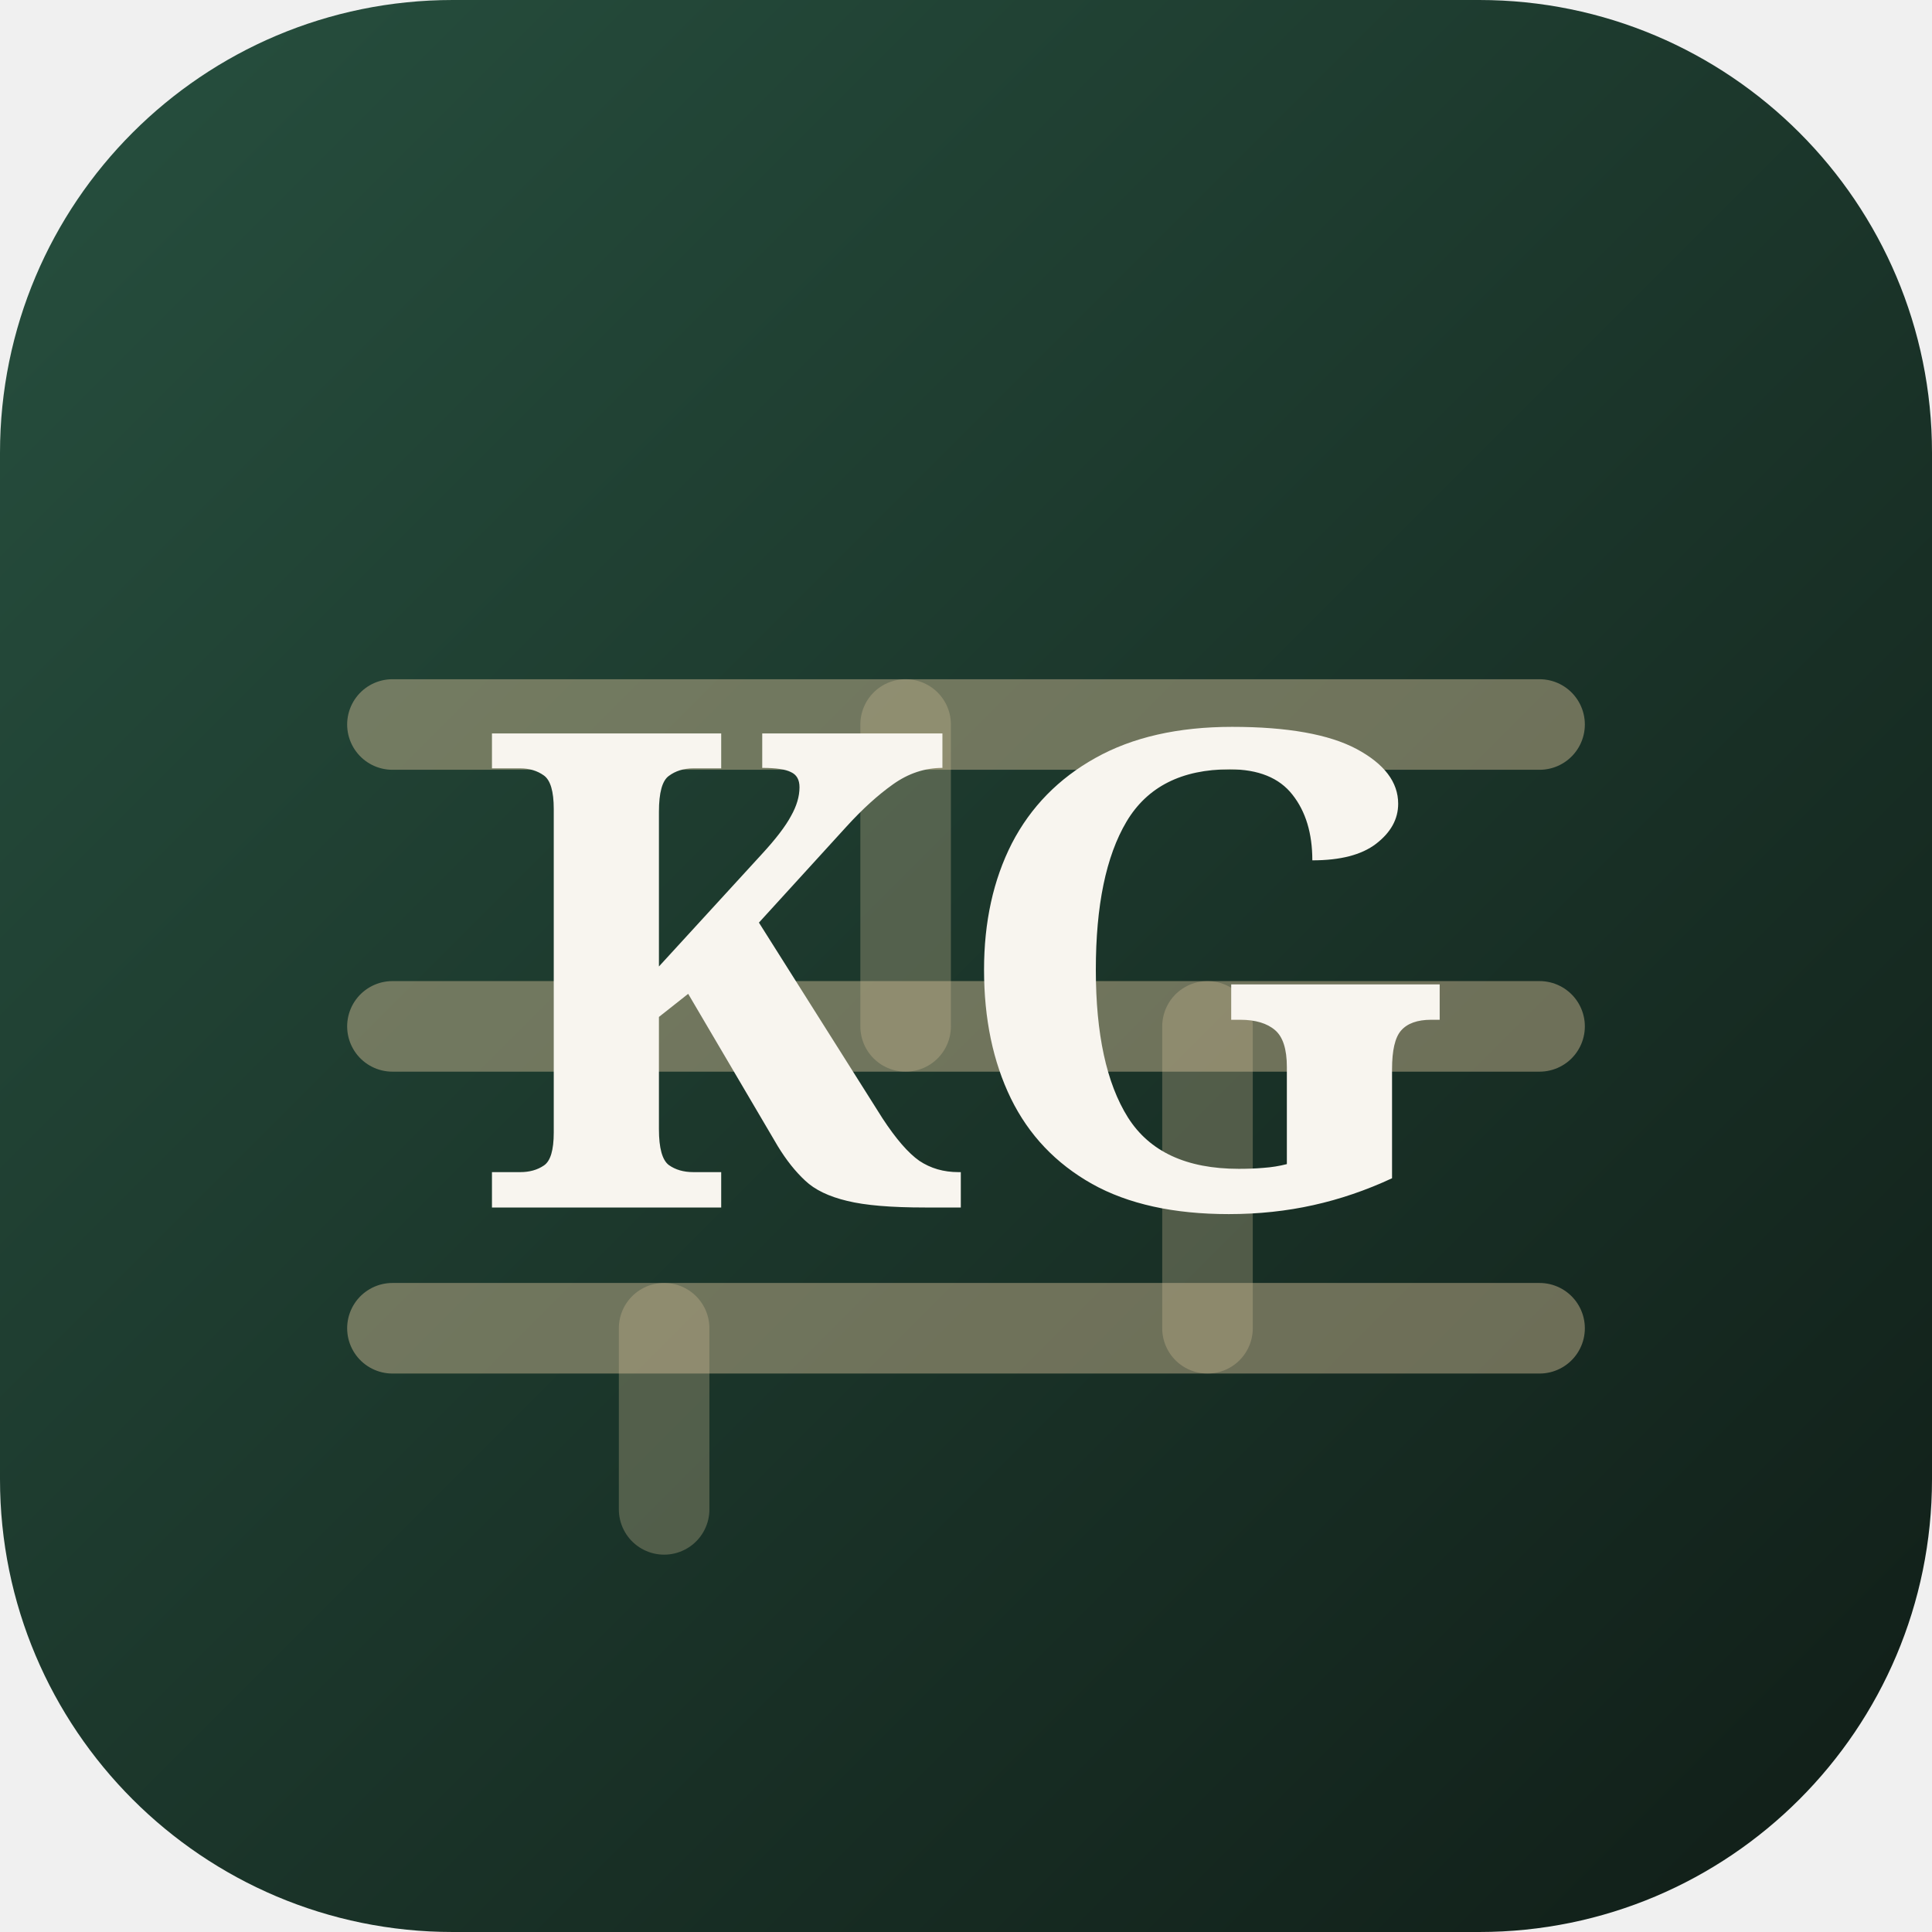
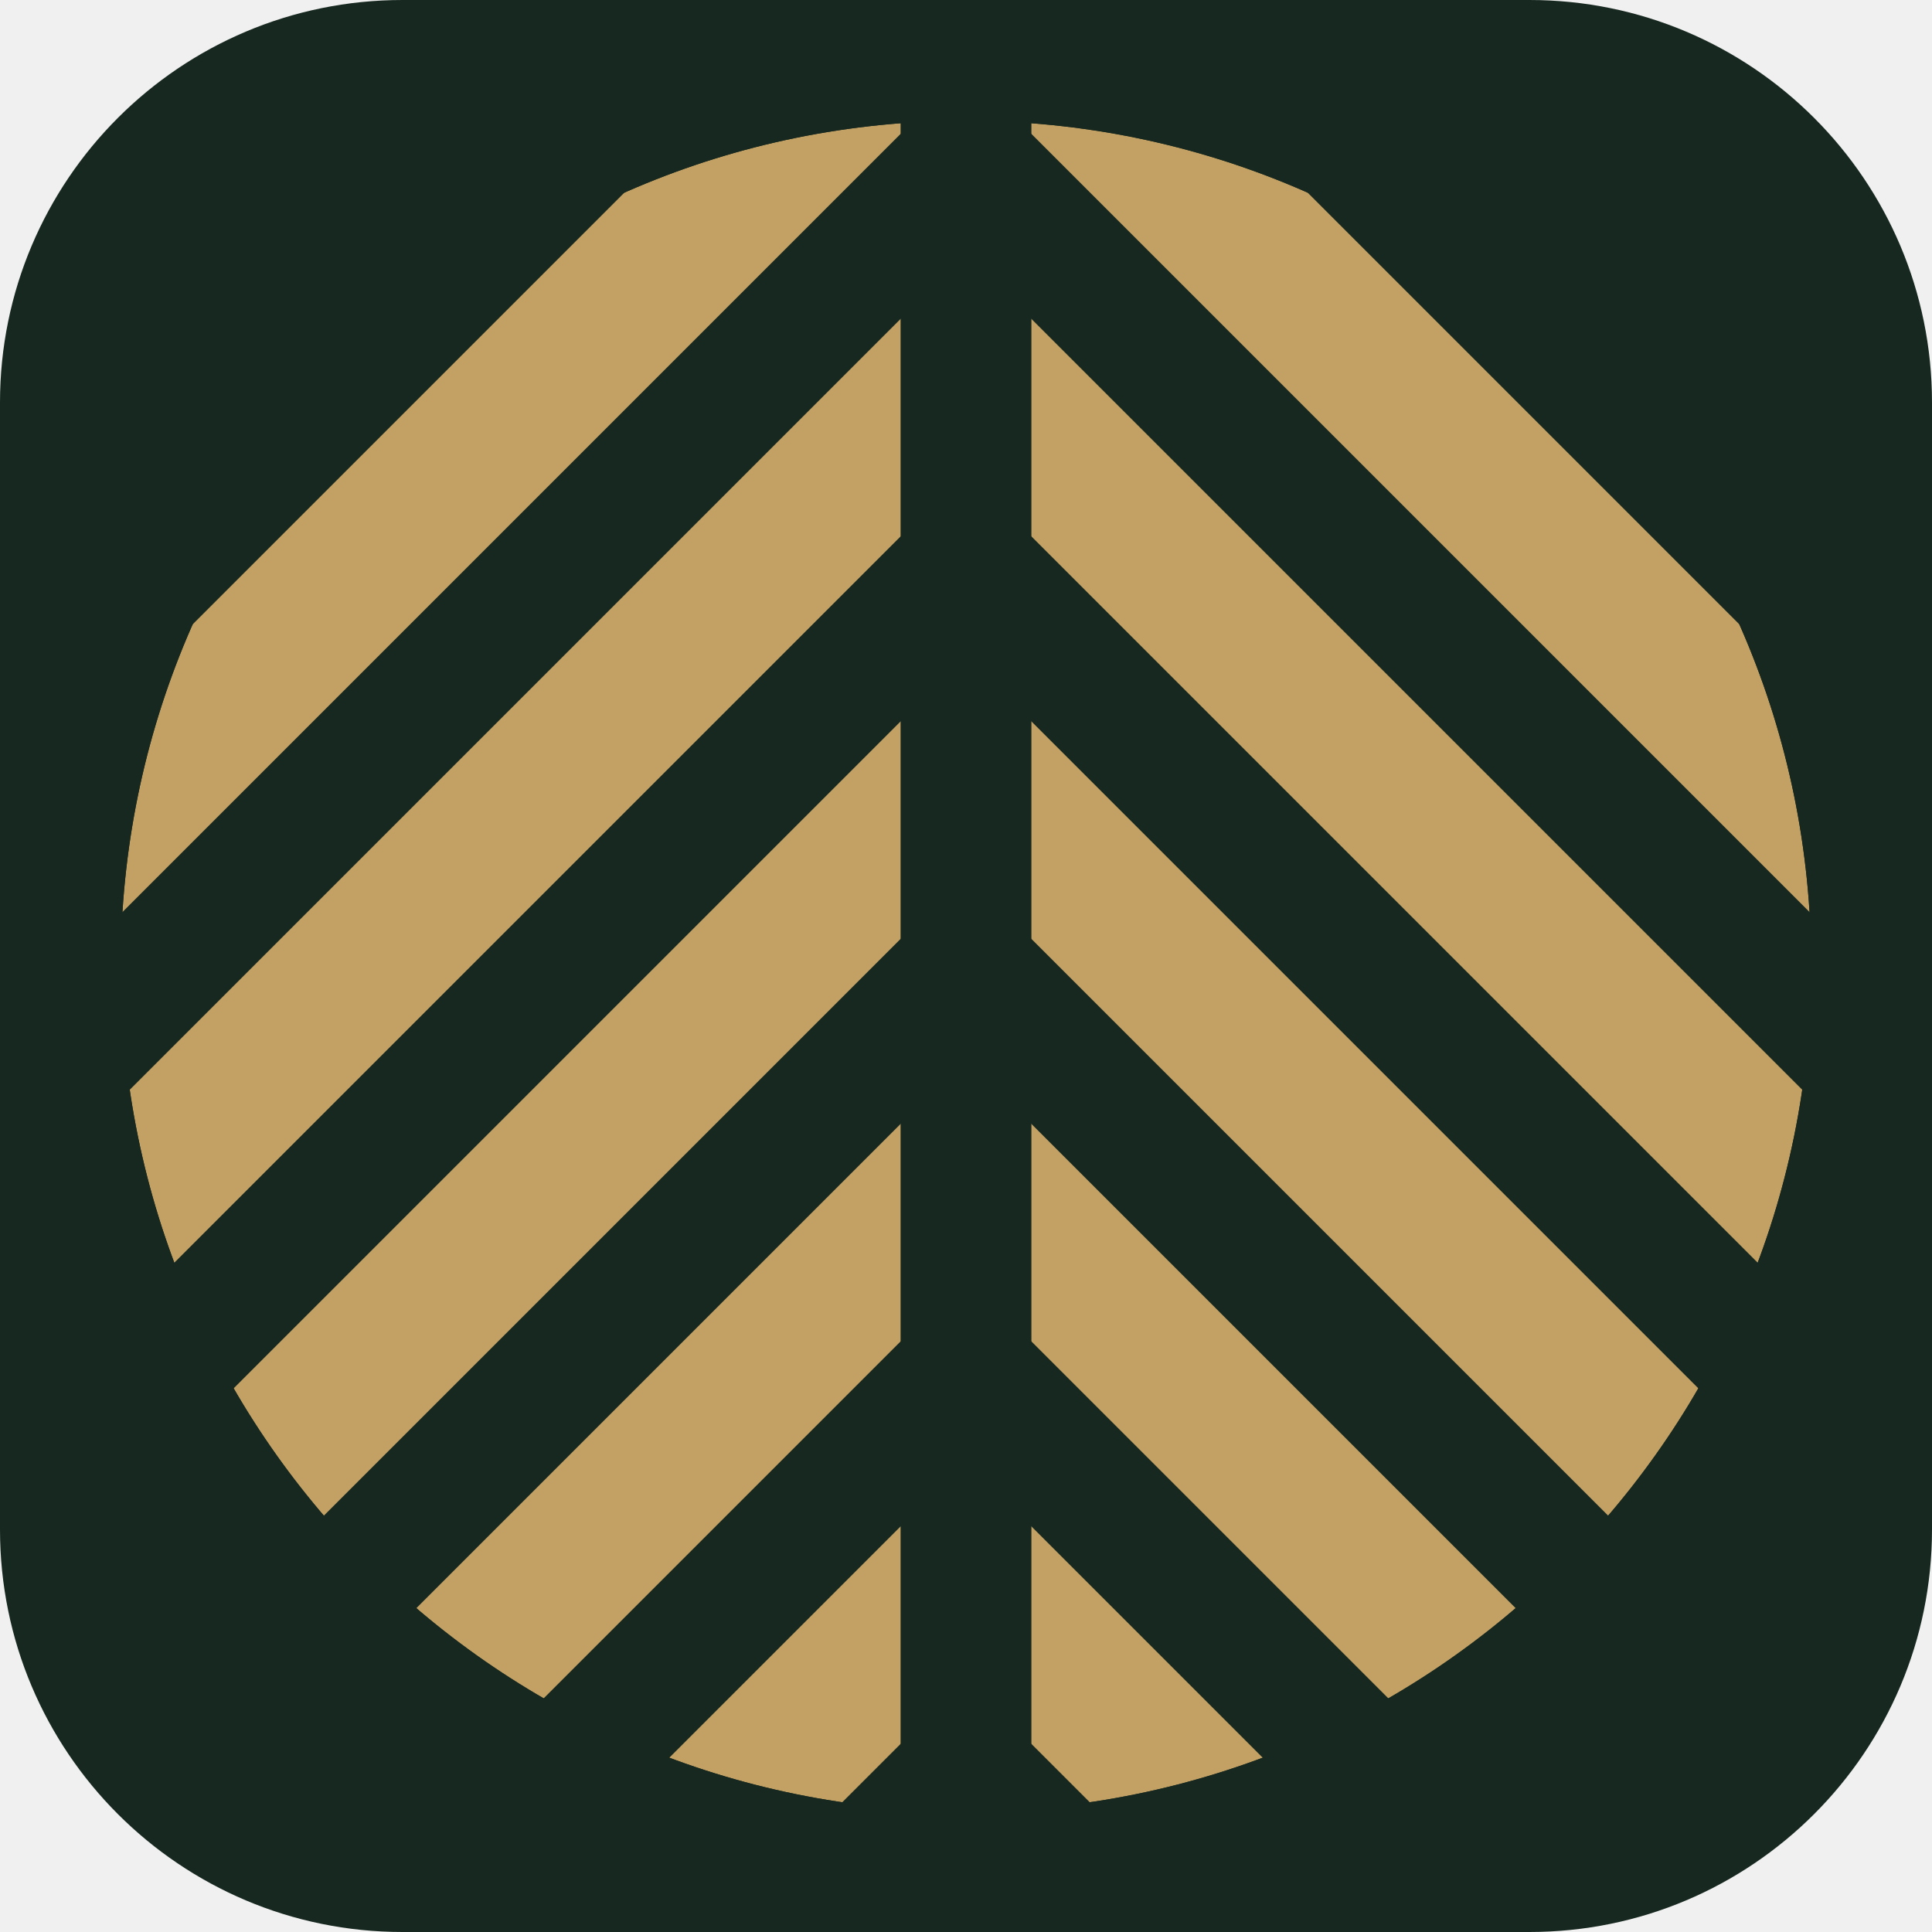
- <svg xmlns="http://www.w3.org/2000/svg" viewBox="0 0 64 64" width="64" height="64">
-   <defs>
-     <linearGradient id="bg" x1="0" y1="0" x2="1" y2="1">
-       <stop offset="0" stop-color="#27503f" />
-       <stop offset="1" stop-color="#101d17" />
-     </linearGradient>
-   </defs>
-   <rect width="64" height="64" rx="15" fill="url(#bg)" />
-   <g fill="none" stroke="#d8c19a" stroke-width="3" stroke-linecap="round">
-     <path d="M13 24h38" opacity=".45" />
-     <path d="M13 34h38" opacity=".45" />
-     <path d="M13 44h38" opacity=".45" />
-     <path d="M30 24v10M40 34v10M22 44v6" opacity=".3" />
-   </g>
-   <text x="32" y="40" text-anchor="middle" font-family="Georgia, serif" font-size="22" font-weight="700" fill="#f8f5ef">KG</text>
+ <svg xmlns="http://www.w3.org/2000/svg" viewBox="0 0 96 96" width="96" height="96">
+   <mask id="fuge" maskUnits="userSpaceOnUse" x="0" y="0" width="96" height="96">
+     <circle cx="48" cy="48" r="42" fill="#fff" />
+     <path d="M-9.8 45.8 L48 -12 L105.8 45.8" fill="none" stroke="#000" stroke-width="6.5" stroke-linejoin="miter" />
+     <path d="M-9.8 65.8 L48 8 L105.8 65.8" fill="none" stroke="#000" stroke-width="6.5" stroke-linejoin="miter" />
+     <path d="M-9.8 85.8 L48 28 L105.8 85.8" fill="none" stroke="#000" stroke-width="6.5" stroke-linejoin="miter" />
+     <path d="M-9.8 105.8 L48 48 L105.8 105.8" fill="none" stroke="#000" stroke-width="6.5" stroke-linejoin="miter" />
+     <path d="M-9.8 125.8 L48 68 L105.8 125.8" fill="none" stroke="#000" stroke-width="6.5" stroke-linejoin="miter" />
+     <path d="M-9.8 145.8 L48 88 L105.8 145.8" fill="none" stroke="#000" stroke-width="6.5" stroke-linejoin="miter" />
+     <line x1="48" y1="-9.8" x2="48" y2="105.8" stroke="#000" stroke-width="6.5" />
+   </mask>
+   <rect width="96" height="96" rx="20" fill="#16281f" />
+   <circle cx="48" cy="48" r="42" fill="#c3a063" mask="url(#fuge)" />
</svg>
